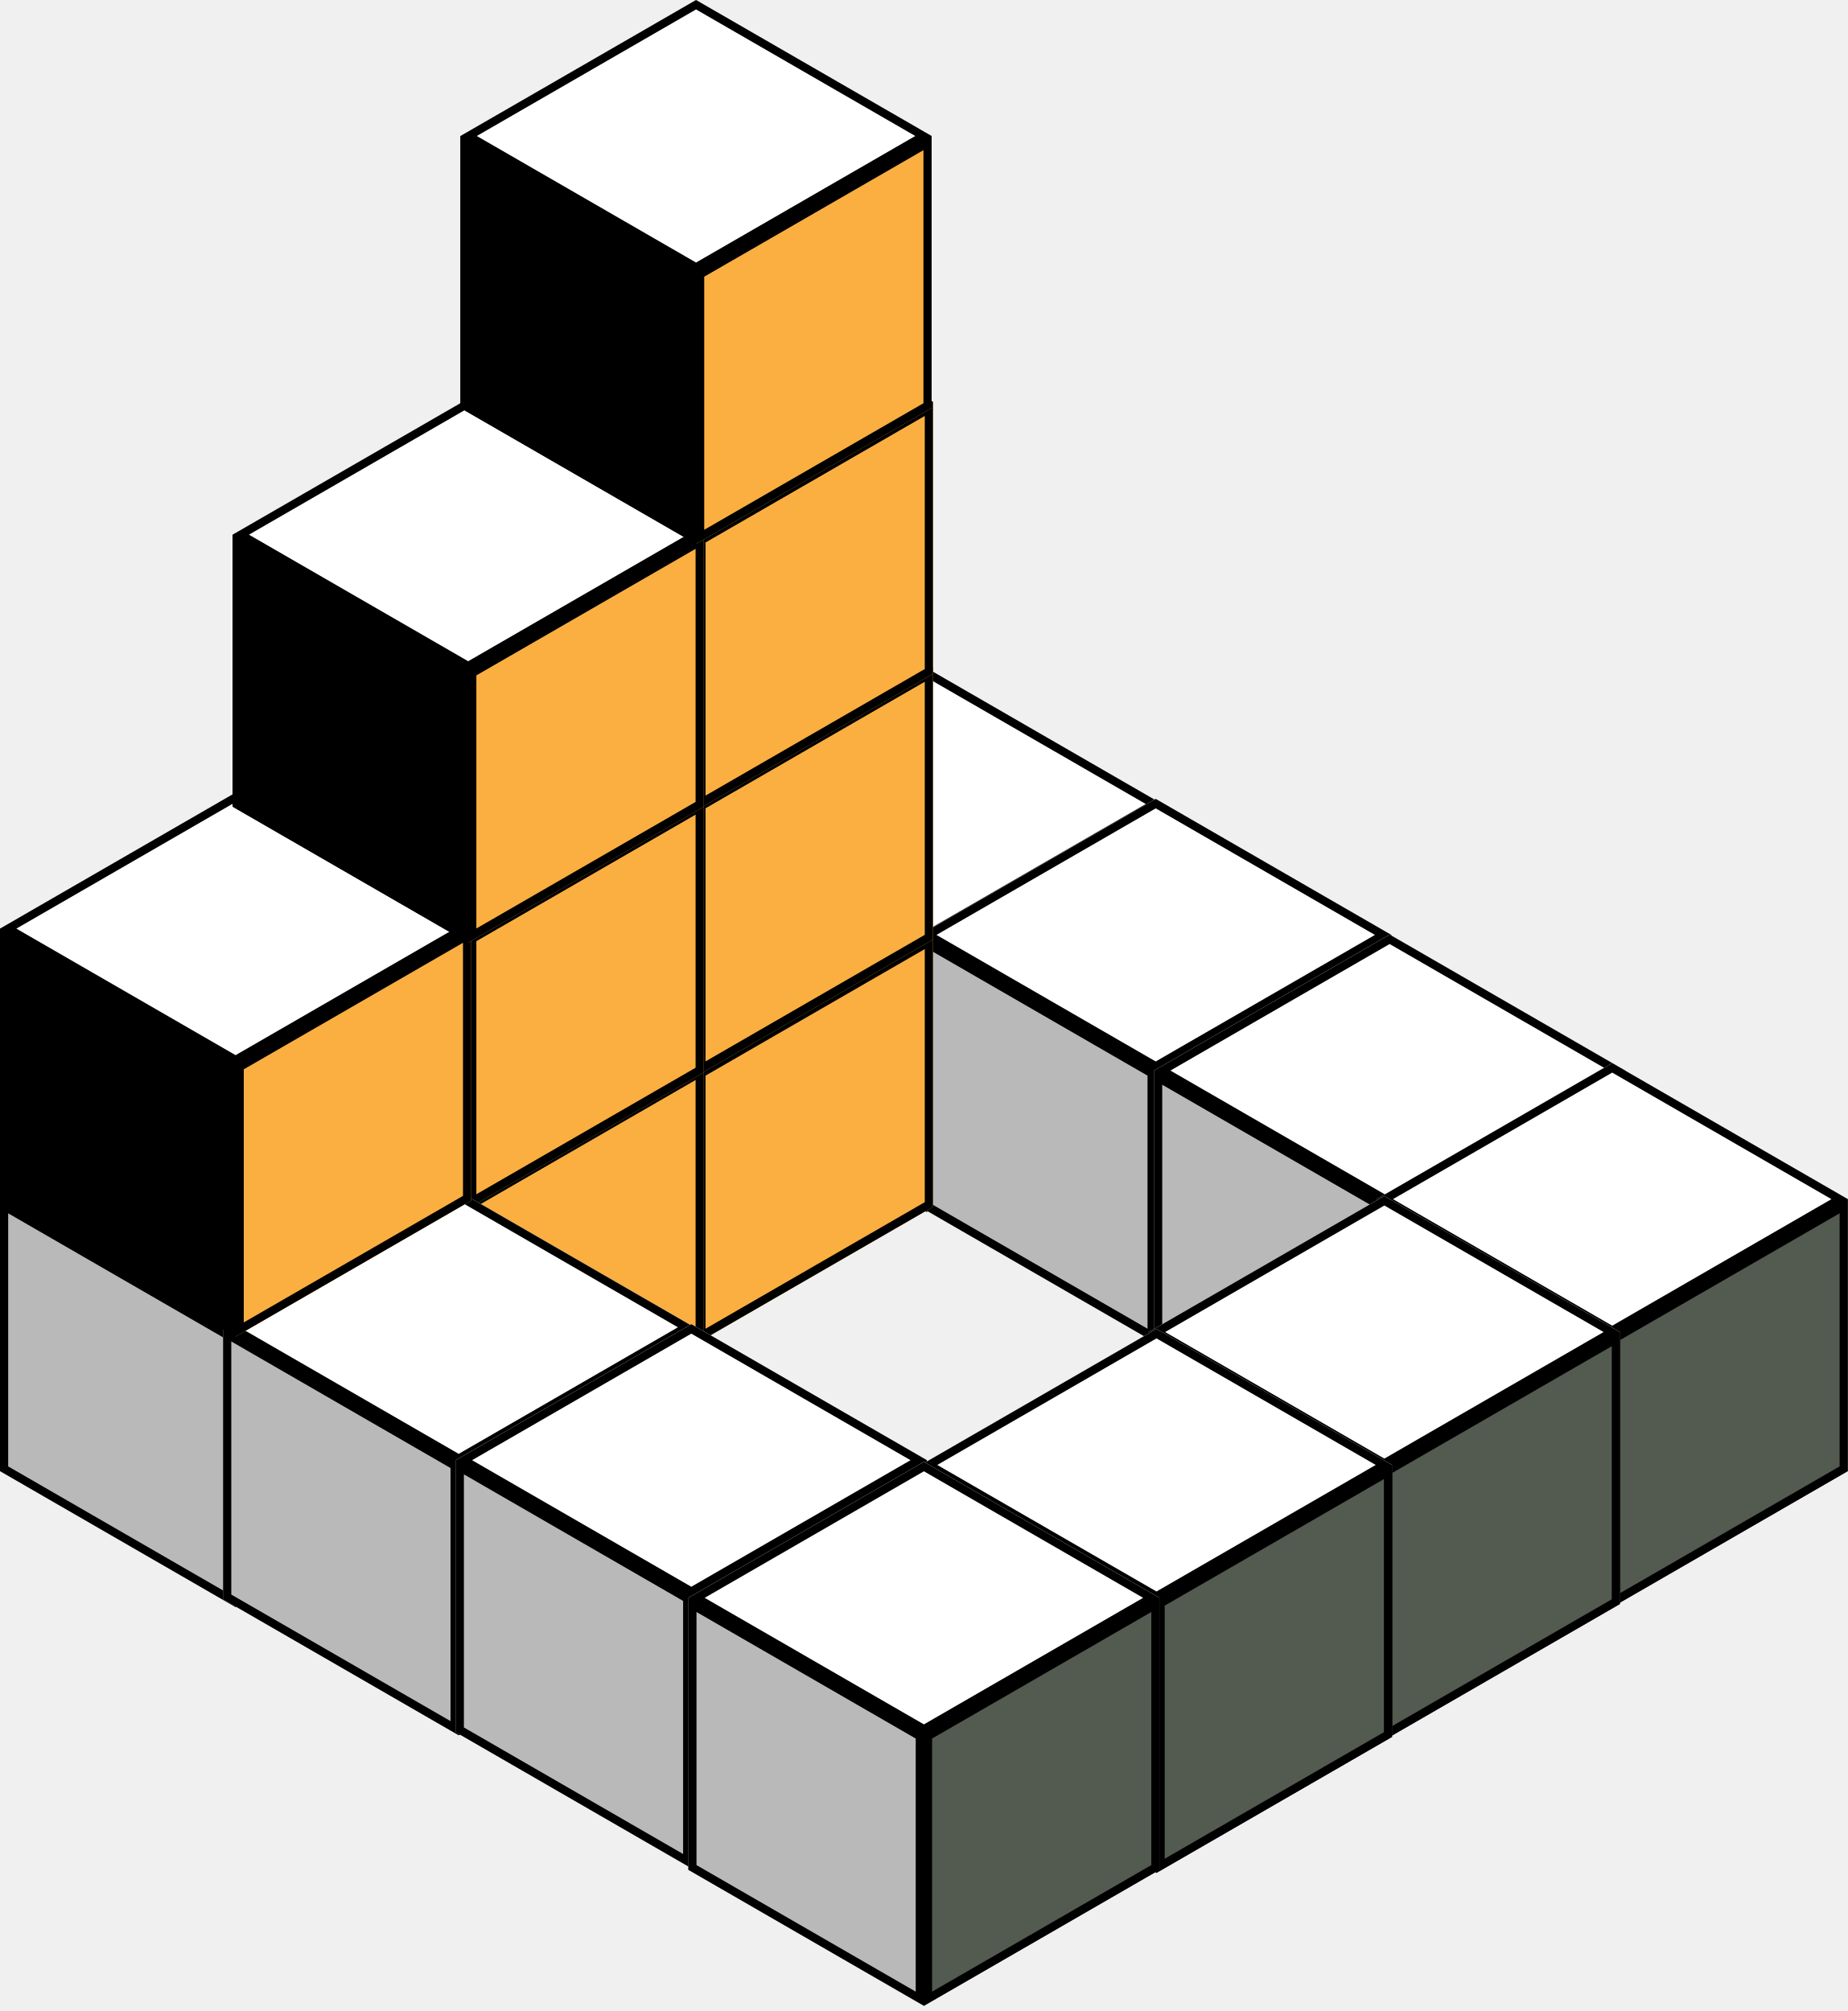
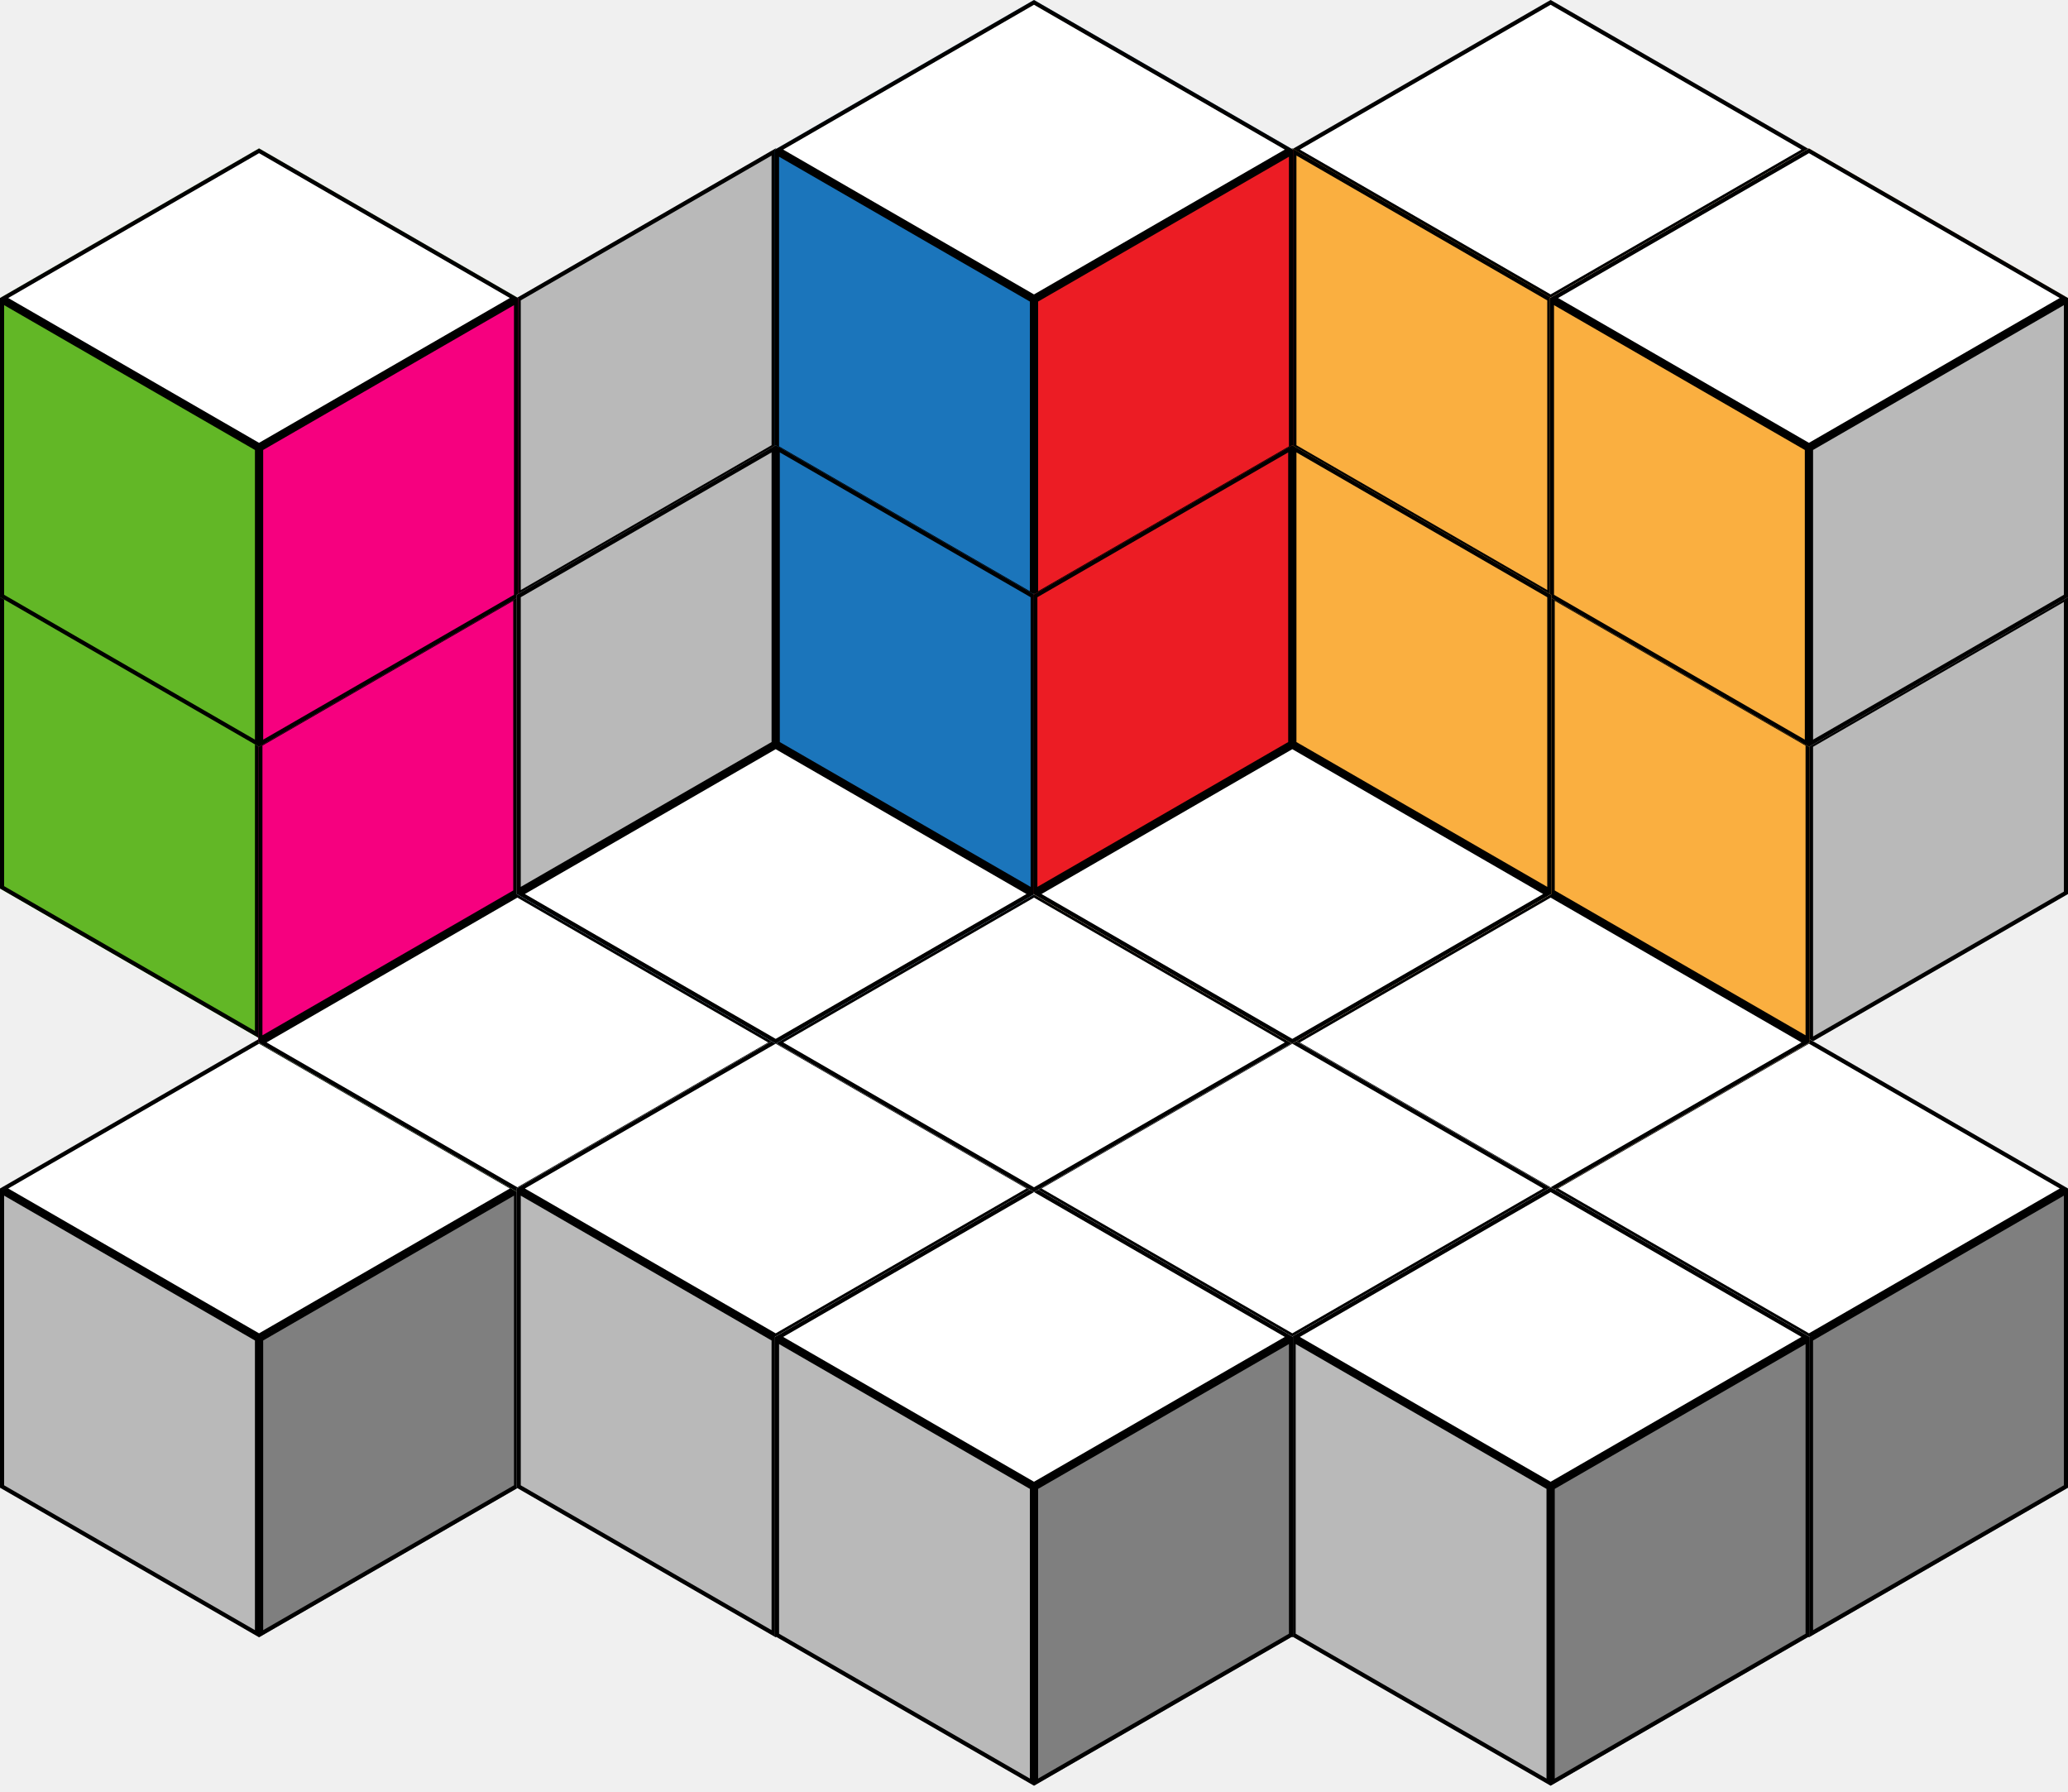
- <svg xmlns="http://www.w3.org/2000/svg" width="339" height="369" viewBox="0 0 339 369" fill="none">
-   <path d="M126.763 197.435V147.529L169.984 172.482V222.389L126.763 197.435Z" fill="#B9B9B9" />
-   <path d="M213.205 197.435L169.984 222.389V172.482L213.205 147.529V197.435Z" fill="#535A50" />
-   <path d="M126.763 147.529L169.984 122.575L213.205 147.529L169.984 172.482L126.763 147.529Z" fill="#535A50" />
-   <path d="M126.763 147.529L169.984 122.575L213.205 147.529L169.984 172.482L126.763 147.529Z" fill="white" />
-   <path d="M170.734 172.915V221.089L212.455 197.002V148.827L170.734 172.915ZM127.513 197.002L169.234 221.089V172.915L127.513 148.827V197.002ZM128.263 147.528L169.984 171.616L211.706 147.528L169.984 123.44L128.263 147.528Z" stroke="black" stroke-width="1.5" />
-   <path d="M168.808 221.455V171.549L212.029 196.502V246.409L168.808 221.455Z" fill="#B9B9B9" />
-   <path d="M255.249 221.455L212.029 246.409V196.502L255.249 171.549V221.455Z" fill="#535A50" />
-   <path d="M168.808 171.549L212.029 146.595L255.249 171.549L212.029 196.502L168.808 171.549Z" fill="#535A50" />
-   <path d="M168.808 171.549L212.029 146.595L255.249 171.549L212.029 196.502L168.808 171.549Z" fill="white" />
-   <path d="M212.778 196.935V245.109L254.499 221.022V172.847L212.778 196.935ZM169.558 221.022L211.278 245.109V196.935L169.558 172.847V221.022ZM170.308 171.548L212.028 195.636L253.75 171.548L212.028 147.46L170.308 171.548Z" stroke="black" stroke-width="1.5" />
-   <path d="M211.724 246.347V196.44L254.944 221.393V271.3L211.724 246.347Z" fill="#B9B9B9" />
-   <path d="M298.165 246.347L254.944 271.3V221.393L298.165 196.44V246.347Z" fill="#535A50" />
-   <path d="M211.724 196.44L254.944 171.486L298.165 196.44L254.944 221.393L211.724 196.44Z" fill="#535A50" />
-   <path d="M211.724 196.44L254.944 171.486L298.165 196.44L254.944 221.393L211.724 196.44Z" fill="white" />
-   <path d="M255.694 221.826V270L297.415 245.913V197.738L255.694 221.826ZM212.473 245.913L254.194 270V221.826L212.473 197.738V245.913ZM213.223 196.439L254.944 220.527L296.666 196.439L254.944 172.352L213.223 196.439Z" stroke="black" stroke-width="1.5" />
-   <path d="M84.719 221.455V171.549L127.939 196.502V246.409L84.719 221.455Z" fill="#B9B9B9" />
-   <path d="M171.16 221.455L127.939 246.409V196.502L171.16 171.549V221.455Z" fill="#FAAF40" />
-   <path d="M84.719 171.549L127.939 146.595L171.16 171.549L127.939 196.502L84.719 171.549Z" fill="#FAAF40" />
-   <path d="M84.719 171.549L127.939 146.595L171.16 171.549L127.939 196.502L84.719 171.549Z" fill="white" />
-   <path d="M128.689 196.935V245.109L170.41 221.022V172.847L128.689 196.935ZM85.469 221.022L127.189 245.109V196.935L85.469 172.847V221.022ZM86.219 171.548L127.939 195.636L169.661 171.548L127.939 147.46L86.219 171.548Z" stroke="black" stroke-width="1.5" />
-   <path d="M84.719 172.4V122.493L127.939 147.447V197.354L84.719 172.4Z" fill="#B9B9B9" />
-   <path d="M171.16 172.4L127.939 197.354V147.447L171.16 122.493V172.4Z" fill="#FAAF40" />
-   <path d="M84.719 122.493L127.939 97.54L171.16 122.493L127.939 147.447L84.719 122.493Z" fill="#FAAF40" />
-   <path d="M84.719 122.493L127.939 97.54L171.16 122.493L127.939 147.447L84.719 122.493Z" fill="white" />
-   <path d="M128.689 147.88V196.054L170.41 171.967V123.792L128.689 147.88ZM85.469 171.967L127.189 196.054V147.88L85.469 123.792V171.967ZM86.219 122.493L127.939 146.581L169.661 122.493L127.939 98.405L86.219 122.493Z" stroke="black" stroke-width="1.5" />
-   <path d="M84.719 123.63V73.723L127.939 98.677V148.584L84.719 123.63Z" fill="#B9B9B9" />
-   <path d="M171.16 123.63L127.939 148.584V98.677L171.16 73.723V123.63Z" fill="#FAAF40" />
-   <path d="M84.719 73.723L127.939 48.77L171.16 73.723L127.939 98.677L84.719 73.723Z" fill="#FAAF40" />
-   <path d="M84.719 73.723L127.939 48.77L171.16 73.723L127.939 98.677L84.719 73.723Z" fill="white" />
-   <path d="M128.689 99.11V147.284L170.41 123.197V75.022L128.689 99.11ZM85.469 123.197L127.189 147.284V99.11L85.469 75.022V123.197ZM86.219 73.723L127.939 97.811L169.661 73.723L127.939 49.635L86.219 73.723Z" stroke="black" stroke-width="1.5" />
-   <path d="M252.559 269.94V220.033L295.779 244.986V294.893L252.559 269.94Z" fill="#B9B9B9" />
-   <path d="M339 269.94L295.779 294.893V244.986L339 220.033V269.94Z" fill="#535A50" />
-   <path d="M252.559 220.033L295.779 195.08L339 220.033L295.779 244.986L252.559 220.033Z" fill="#535A50" />
-   <path d="M252.559 220.033L295.779 195.08L339 220.033L295.779 244.986L252.559 220.033Z" fill="white" />
-   <path d="M296.529 245.419V293.593L338.25 269.506V221.332L296.529 245.419ZM253.309 269.506L295.029 293.593V245.419L253.309 221.332V269.506ZM254.059 220.033L295.779 244.121L337.501 220.033L295.779 195.945L254.059 220.033Z" stroke="black" stroke-width="1.5" />
-   <path d="M42.674 245.476V195.569L85.894 220.522V270.429L42.674 245.476Z" fill="#B9B9B9" />
-   <path d="M129.115 245.476L85.894 270.429V220.522L129.115 195.569V245.476Z" fill="#FAAF40" />
-   <path d="M42.674 195.569L85.894 170.615L129.115 195.569L85.894 220.522L42.674 195.569Z" fill="#FAAF40" />
-   <path d="M42.674 195.569L85.894 170.615L129.115 195.569L85.894 220.522L42.674 195.569Z" fill="white" />
-   <path d="M86.644 220.955V269.129L128.365 245.042V196.867L86.644 220.955ZM43.424 245.042L85.144 269.129V220.955L43.424 196.867V245.042ZM44.174 195.568L85.894 219.656L127.616 195.568L85.894 171.48L44.174 195.568Z" stroke="black" stroke-width="1.5" />
-   <path d="M42.674 196.785V146.878L85.894 171.832V221.739L42.674 196.785Z" fill="#B9B9B9" />
-   <path d="M129.115 196.785L85.894 221.739V171.832L129.115 146.878V196.785Z" fill="#FAAF40" />
-   <path d="M42.674 146.878L85.894 121.925L129.115 146.878L85.894 171.832L42.674 146.878Z" fill="#FAAF40" />
-   <path d="M42.674 146.878L85.894 121.925L129.115 146.878L85.894 171.832L42.674 146.878Z" fill="white" />
-   <path d="M86.644 172.265V220.438L128.365 196.352V148.177L86.644 172.265ZM43.424 196.352L85.144 220.438V172.265L43.424 148.177V196.352ZM44.174 146.878L85.894 170.966L127.616 146.878L85.894 122.79L44.174 146.878Z" stroke="black" stroke-width="1.5" />
-   <path d="M-4.3253e-05 269.94V220.033L43.221 244.986V294.893L-4.3253e-05 269.94Z" fill="#B9B9B9" />
-   <path d="M86.441 269.94L43.221 294.893V244.986L86.441 220.033V269.94Z" fill="#535A50" />
-   <path d="M-4.3253e-05 220.033L43.221 195.08L86.441 220.033L43.221 244.986L-4.3253e-05 220.033Z" fill="#535A50" />
-   <path d="M-4.3253e-05 220.033L43.221 195.08L86.441 220.033L43.221 244.986L-4.3253e-05 220.033Z" fill="white" />
-   <path d="M43.971 245.419V293.593L85.691 269.506V221.332L43.971 245.419ZM0.75 269.506L42.471 293.593V245.419L0.75 221.332V269.506ZM1.5 220.033L43.221 244.121L84.942 220.033L43.221 195.945L1.5 220.033Z" stroke="black" stroke-width="1.5" />
-   <path d="M40.932 293.454V243.547L84.153 268.501V318.407L40.932 293.454Z" fill="#B9B9B9" />
-   <path d="M127.373 293.454L84.153 318.407V268.501L127.373 243.547V293.454Z" fill="#535A50" />
-   <path d="M40.932 243.547L84.153 218.594L127.373 243.547L84.153 268.501L40.932 243.547Z" fill="#535A50" />
-   <path d="M40.932 243.547L84.153 218.594L127.373 243.547L84.153 268.501L40.932 243.547Z" fill="white" />
-   <path d="M84.903 268.934V317.107L126.623 293.021V244.846L84.903 268.934ZM41.682 293.021L83.403 317.107V268.934L41.682 244.846V293.021ZM42.432 243.547L84.153 267.635L125.874 243.547L84.153 219.459L42.432 243.547Z" stroke="black" stroke-width="1.5" />
-   <path d="M83.606 317.839V267.932L126.826 292.886V342.793L83.606 317.839Z" fill="#B9B9B9" />
-   <path d="M170.047 317.839L126.826 342.793V292.886L170.047 267.932V317.839Z" fill="#535A50" />
-   <path d="M83.606 267.932L126.826 242.979L170.047 267.932L126.826 292.886L83.606 267.932Z" fill="#535A50" />
-   <path d="M83.606 267.932L126.826 242.979L170.047 267.932L126.826 292.886L83.606 267.932Z" fill="white" />
-   <path d="M127.576 293.319V341.493L169.297 317.406V269.231L127.576 293.319ZM84.356 317.406L126.076 341.493V293.319L84.356 269.231V317.406ZM85.106 267.932L126.826 292.02L168.548 267.932L126.826 243.844L85.106 267.932Z" stroke="black" stroke-width="1.5" />
-   <path d="M210.756 294.325V244.418L253.977 269.372V319.279L210.756 294.325Z" fill="#B9B9B9" />
-   <path d="M297.197 294.325L253.977 319.279V269.372L297.197 244.418V294.325Z" fill="#535A50" />
-   <path d="M210.756 244.418L253.977 219.465L297.197 244.418L253.977 269.372L210.756 244.418Z" fill="#535A50" />
-   <path d="M210.756 244.418L253.977 219.465L297.197 244.418L253.977 269.372L210.756 244.418Z" fill="white" />
-   <path d="M254.727 269.805V317.979L296.447 293.892V245.717L254.727 269.805ZM211.506 293.892L253.227 317.979V269.805L211.506 245.717V293.892ZM212.256 244.418L253.977 268.506L295.698 244.418L253.977 220.33L212.256 244.418Z" stroke="black" stroke-width="1.5" />
-   <path d="M168.953 318.71V268.803L212.174 293.756V343.663L168.953 318.71Z" fill="#B9B9B9" />
-   <path d="M255.394 318.71L212.174 343.663V293.756L255.394 268.803V318.71Z" fill="#535A50" />
-   <path d="M168.953 268.803L212.174 243.85L255.394 268.803L212.174 293.756L168.953 268.803Z" fill="#535A50" />
-   <path d="M168.953 268.803L212.174 243.85L255.394 268.803L212.174 293.756L168.953 268.803Z" fill="white" />
-   <path d="M212.924 294.189V342.363L254.644 318.276V270.102L212.924 294.189ZM169.703 318.276L211.424 342.363V294.189L169.703 270.102V318.276ZM170.453 268.803L212.174 292.891L253.895 268.803L212.174 244.715L170.453 268.803Z" stroke="black" stroke-width="1.5" />
-   <path d="M126.279 343.095V293.188L169.5 318.142V368.049L126.279 343.095Z" fill="#B9B9B9" />
-   <path d="M212.721 343.095L169.5 368.049V318.142L212.721 293.188V343.095Z" fill="#535A50" />
-   <path d="M126.279 293.188L169.5 268.235L212.721 293.188L169.5 318.142L126.279 293.188Z" fill="#535A50" />
-   <path d="M126.279 293.188L169.5 268.235L212.721 293.188L169.5 318.142L126.279 293.188Z" fill="white" />
-   <path d="M170.25 318.575V366.749L211.971 342.662V294.487L170.25 318.575ZM127.029 342.662L168.75 366.749V318.575L127.029 294.487V342.662ZM127.779 293.188L169.5 317.276L211.222 293.188L169.5 269.1L127.779 293.188Z" stroke="black" stroke-width="1.5" />
-   <path d="M-4.3253e-05 220.299V170.392L43.221 195.346V245.253L-4.3253e-05 220.299Z" fill="black" />
-   <path d="M86.441 220.299L43.221 245.253V195.346L86.441 170.392V220.299Z" fill="#FAAF40" />
-   <path d="M-4.3253e-05 170.392L43.221 145.439L86.441 170.392L43.221 195.346L-4.3253e-05 170.392Z" fill="#FAAF40" />
-   <path d="M-4.3253e-05 170.392L43.221 145.439L86.441 170.392L43.221 195.346L-4.3253e-05 170.392Z" fill="white" />
-   <path d="M43.971 195.779V243.953L85.691 219.866V171.691L43.971 195.779ZM0.75 219.866L42.471 243.953V195.779L0.75 171.691V219.866ZM1.5 170.392L43.221 194.48L84.942 170.392L43.221 146.304L1.5 170.392Z" stroke="black" stroke-width="1.5" />
-   <path d="M42.674 148.015V98.108L85.894 123.062V172.968L42.674 148.015Z" fill="black" />
-   <path d="M129.115 148.015L85.894 172.968V123.062L129.115 98.108V148.015Z" fill="#FAAF40" />
-   <path d="M42.674 98.108L85.894 73.155L129.115 98.108L85.894 123.062L42.674 98.108Z" fill="#FAAF40" />
-   <path d="M42.674 98.108L85.894 73.155L129.115 98.108L85.894 123.062L42.674 98.108Z" fill="white" />
-   <path d="M86.644 123.495V171.668L128.365 147.582V99.407L86.644 123.495ZM43.424 147.582L85.144 171.668V123.495L43.424 99.407V147.582ZM44.174 98.108L85.894 122.196L127.616 98.108L85.894 74.02L44.174 98.108Z" stroke="black" stroke-width="1.5" />
-   <path d="M84.477 74.86V24.953L127.697 49.907V99.814L84.477 74.86Z" fill="black" />
-   <path d="M170.918 74.86L127.697 99.814V49.907L170.918 24.953V74.86Z" fill="#FAAF40" />
-   <path d="M84.477 24.953L127.697 0L170.918 24.953L127.697 49.907L84.477 24.953Z" fill="#FAAF40" />
-   <path d="M84.477 24.953L127.697 0L170.918 24.953L127.697 49.907L84.477 24.953Z" fill="white" />
-   <path d="M128.447 50.34V98.514L170.168 74.427V26.252L128.447 50.34ZM85.226 74.427L126.947 98.514V50.34L85.226 26.252V74.427ZM85.976 24.953L127.697 49.041L169.419 24.953L127.697 0.865L85.976 24.953Z" stroke="black" stroke-width="1.5" />
+ <svg xmlns="http://www.w3.org/2000/svg" width="284" height="246" viewBox="0 0 284 246" fill="none">
+   <path d="M71.153 122.002V80.922L35.576 101.462V142.542L71.153 122.002Z" fill="#F6007F" />
+   <path d="M0 122.002L35.576 142.542V101.462L0 80.922V122.002Z" fill="#62B726" />
+   <path d="M71.153 80.922L35.576 60.382L0 80.922L35.576 101.462L71.153 80.922Z" fill="#62B726" />
+   <path d="M71.153 80.922L35.576 60.382L0 80.922L35.576 101.462L71.153 80.922Z" fill="white" />
+   <path d="M35.293 101.625V142.051L0.283 121.838V81.412L35.293 101.625ZM70.869 121.838L35.859 142.051V101.625L70.869 81.412V121.838ZM70.586 80.922L35.576 101.135L0.565 80.922L35.576 60.708L70.586 80.922Z" stroke="black" stroke-width="0.566" />
+   <path d="M284 122.757V81.677L248.424 102.217V143.297L284 122.757Z" fill="#B9B9B9" />
+   <path d="M212.847 122.757L248.424 143.297V102.217L212.847 81.677V122.757Z" fill="#FAAF40" />
+   <path d="M284 81.677L248.424 61.137L212.847 81.677L248.424 102.217L284 81.677Z" fill="#FAAF40" />
+   <path d="M284 81.677L248.424 61.137L212.847 81.677L248.424 102.217L284 81.677Z" fill="white" />
+   <path d="M248.14 102.38V142.806L213.131 122.593V82.167L248.14 102.38ZM283.716 122.593L248.707 142.806V102.38L283.716 82.167V122.593ZM283.433 81.677L248.424 101.89L213.413 81.677L248.424 61.463L283.433 81.677Z" stroke="black" stroke-width="0.566" />
+   <path d="M212.847 204.272V163.192L248.424 183.732V224.812L212.847 204.272Z" fill="#B9B9B9" />
+   <path d="M284 204.272L248.424 224.812V183.732L284 163.192V204.272Z" fill="#7F7F7F" />
+   <path d="M212.847 163.192L248.424 142.652L284 163.192L248.424 183.732L212.847 163.192Z" fill="#7F7F7F" />
+   <path d="M212.847 163.192L248.424 142.652L284 163.192L248.424 183.732L212.847 163.192Z" fill="white" />
+   <path d="M248.707 183.896V224.321L283.717 204.108V163.683L248.707 183.896ZM213.131 204.108L248.141 224.321V183.896L213.131 163.683V204.108ZM213.414 163.192L248.424 183.405L283.435 163.192L248.424 142.979L213.414 163.192Z" stroke="black" stroke-width="0.566" />
+   <path d="M-2.99383e-05 204.272V163.192L35.576 183.732V224.812L-2.99383e-05 204.272Z" fill="#B9B9B9" />
+   <path d="M71.153 204.272L35.576 224.812V183.732L71.153 163.192V204.272Z" fill="#7F7F7F" />
+   <path d="M-2.99383e-05 163.192L35.576 142.652L71.153 163.192L35.576 183.732L-2.99383e-05 163.192Z" fill="#7F7F7F" />
+   <path d="M-2.99383e-05 163.192L35.576 142.652L71.153 163.192L35.576 183.732L-2.99383e-05 163.192Z" fill="white" />
+   <path d="M35.86 183.896V224.321L70.869 204.108V163.683L35.86 183.896ZM0.283 204.108L35.293 224.321V183.896L0.283 163.683V204.108ZM0.567 163.192L35.576 183.405L70.587 163.192L35.576 142.979L0.567 163.192Z" stroke="black" stroke-width="0.566" />
+   <path d="M177.373 61.62V20.54L212.949 41.08V82.16L177.373 61.62Z" fill="#B9B9B9" />
+   <path d="M248.525 61.62L212.949 82.16V41.08L248.525 20.54V61.62Z" fill="#7F7F7F" />
+   <path d="M177.373 20.54L212.949 0L248.525 20.54L212.949 41.08L177.373 20.54Z" fill="#7F7F7F" />
+   <path d="M177.373 20.54L212.949 0L248.525 20.54L212.949 41.08L177.373 20.54Z" fill="white" />
+   <path d="M213.232 41.243V81.669L248.242 61.456V21.03L213.232 41.243ZM177.656 61.456L212.666 81.669V41.243L177.656 21.03V61.456ZM177.939 20.54L212.949 40.753L247.96 20.54L212.949 0.326L177.939 20.54Z" stroke="black" stroke-width="0.566" />
+   <path d="M106.424 102.378V61.298L142 81.838V122.918L106.424 102.378Z" fill="#B9B9B9" />
+   <path d="M177.576 102.378L142 122.918V81.838L177.576 61.298V102.378Z" fill="#7F7F7F" />
+   <path d="M106.424 61.298L142 40.758L177.576 61.298L142 81.838L106.424 61.298Z" fill="#7F7F7F" />
+   <path d="M106.424 61.298L142 40.758L177.576 61.298L142 81.838L106.424 61.298Z" fill="white" />
+   <path d="M142.283 82.001V122.427L177.293 102.214V61.788L142.283 82.001ZM106.707 102.214L141.717 122.427V82.001L106.707 61.788V102.214ZM106.99 61.298L142 81.511L177.011 61.298L142 41.084L106.99 61.298Z" stroke="black" stroke-width="0.566" />
+   <path d="M70.949 122.757V81.677L106.525 102.217V143.297L70.949 122.757Z" fill="#B9B9B9" />
+   <path d="M142.102 122.757L106.525 143.297V102.217L142.102 81.677V122.757Z" fill="#7F7F7F" />
+   <path d="M70.949 81.677L106.525 61.137L142.102 81.677L106.525 102.217L70.949 81.677Z" fill="#7F7F7F" />
+   <path d="M70.949 81.677L106.525 61.137L142.102 81.677L106.525 102.217L70.949 81.677Z" fill="white" />
+   <path d="M106.809 102.38V142.806L141.818 122.593V82.167L106.809 102.38ZM71.233 122.593L106.242 142.806V102.38L71.233 82.167V122.593ZM71.516 81.677L106.526 101.89L141.536 81.677L106.526 61.463L71.516 81.677Z" stroke="black" stroke-width="0.566" />
+   <path d="M141.898 122.757V81.677L177.474 102.217V143.297L141.898 122.757Z" fill="#B9B9B9" />
+   <path d="M213.051 122.757L177.474 143.297V102.217L213.051 81.677V122.757Z" fill="#7F7F7F" />
+   <path d="M141.898 81.677L177.474 61.137L213.051 81.677L177.474 102.217L141.898 81.677Z" fill="#7F7F7F" />
+   <path d="M141.898 81.677L177.474 61.137L213.051 81.677L177.474 102.217L141.898 81.677Z" fill="white" />
+   <path d="M177.758 102.38V142.806L212.768 122.593V82.167L177.758 102.38ZM142.182 122.593L177.191 142.806V102.38L142.182 82.167V122.593ZM142.465 81.677L177.475 101.89L212.485 81.677L177.475 61.463L142.465 81.677Z" stroke="black" stroke-width="0.566" />
+   <path d="M106.424 143.136V102.056L142 122.596V163.676L106.424 143.136Z" fill="#B9B9B9" />
+   <path d="M177.576 143.136L142 163.676V122.596L177.576 102.056V143.136Z" fill="#7F7F7F" />
+   <path d="M106.424 102.056L142 81.516L177.576 102.056L142 122.596L106.424 102.056Z" fill="#7F7F7F" />
+   <path d="M106.424 102.056L142 81.516L177.576 102.056L142 122.596L106.424 102.056Z" fill="white" />
+   <path d="M142.283 122.759V163.185L177.293 142.972V102.546L142.283 122.759ZM106.707 142.972L141.717 163.185V122.759L106.707 102.546V142.972ZM106.99 102.056L142 122.269L177.011 102.056L142 81.842L106.99 102.056Z" stroke="black" stroke-width="0.566" />
+   <path d="M70.949 122.435L106.525 101.895L142.102 122.435L106.525 142.975L70.949 122.435Z" fill="#7F7F7F" />
+   <path d="M70.949 122.435L106.525 101.895L142.102 122.435L106.525 142.975L70.949 122.435Z" fill="white" />
+   <path d="M71.516 122.435L106.526 142.647L141.536 122.435L106.526 102.221L71.516 122.435Z" stroke="black" stroke-width="0.566" />
+   <path d="M141.898 122.435L177.474 101.895L213.051 122.435L177.474 142.975L141.898 122.435Z" fill="#7F7F7F" />
+   <path d="M141.898 122.435L177.474 101.895L213.051 122.435L177.474 142.975L141.898 122.435Z" fill="white" />
+   <path d="M142.465 122.435L177.475 142.647L212.485 122.435L177.475 102.221L142.465 122.435Z" stroke="black" stroke-width="0.566" />
+   <path d="M106.424 61.298V102.378L142 81.838V40.758L106.424 61.298Z" fill="#B9B9B9" />
+   <path d="M177.576 61.298L142 40.758V81.838L177.576 102.378V61.298Z" fill="#7F7F7F" />
+   <path d="M106.424 102.378L142 122.918L177.576 102.378L142 81.838L106.424 102.378Z" fill="#7F7F7F" />
+   <path d="M106.424 102.378L142 122.918L177.576 102.378L142 81.838L106.424 102.378Z" fill="white" />
+   <path d="M142.283 81.675V41.249L177.293 61.462V101.888L142.283 81.675ZM106.707 61.462L141.717 41.249V81.675L106.707 101.888V61.462ZM106.99 102.378L142 82.165L177.011 102.378L142 122.592L106.99 102.378Z" stroke="black" stroke-width="0.566" />
+   <path d="M70.949 40.919V81.999L106.525 61.459V20.379L70.949 40.919Z" fill="#B9B9B9" />
+   <path d="M142.102 40.919L106.525 20.379V61.459L142.102 81.999V40.919Z" fill="white" />
+   <path d="M70.949 81.999L106.525 102.539L142.102 81.999L106.525 61.459L70.949 81.999Z" fill="white" />
+   <path d="M70.949 81.999L106.525 102.539L142.102 81.999L106.525 61.459L70.949 81.999Z" fill="white" />
+   <path d="M106.809 61.296V20.87L141.818 41.083V81.509L106.809 61.296ZM71.233 41.083L106.242 20.87V61.296L71.233 81.509V41.083ZM71.516 81.999L106.526 61.786L141.536 81.999L106.526 102.213L71.516 81.999Z" stroke="black" stroke-width="0.566" />
+   <path d="M141.898 40.919V81.999L177.474 61.459V20.379L141.898 40.919Z" fill="#B9B9B9" />
+   <path d="M213.051 40.919L177.474 20.379V61.459L213.051 81.999V40.919Z" fill="#FAAF40" />
+   <path d="M141.898 81.999L177.474 102.539L213.051 81.999L177.474 61.459L141.898 81.999Z" fill="#FAAF40" />
+   <path d="M141.898 81.999L177.474 102.539L213.051 81.999L177.474 61.459L141.898 81.999Z" fill="white" />
+   <path d="M177.758 61.296V20.87L212.768 41.083V81.509L177.758 61.296ZM142.182 41.083L177.191 20.87V61.296L142.182 81.509V41.083ZM142.465 81.999L177.475 61.786L212.485 81.999L177.475 102.213L142.465 81.999Z" stroke="black" stroke-width="0.566" />
+   <path d="M35.475 102.056V143.136L71.051 122.596V81.516L35.475 102.056Z" fill="#F6007F" />
+   <path d="M106.627 102.056L71.051 81.516V122.596L106.627 143.136V102.056Z" fill="#62B726" />
+   <path d="M35.475 143.136L71.051 163.676L106.627 143.136L71.051 122.596L35.475 143.136Z" fill="#62B726" />
+   <path d="M35.475 143.136L71.051 163.676L106.627 143.136L71.051 122.596L35.475 143.136Z" fill="white" />
+   <path d="M71.334 122.433V82.007L106.344 102.22V142.646L71.334 122.433ZM35.758 102.22L70.768 82.007V122.433L35.758 142.646V102.22ZM36.041 143.136L71.051 122.923L106.062 143.136L71.051 163.35L36.041 143.136Z" stroke="black" stroke-width="0.566" />
+   <path d="M177.373 102.056V143.136L212.949 122.596V81.516L177.373 102.056Z" fill="#B9B9B9" />
+   <path d="M248.525 102.056L212.949 81.516V122.596L248.525 143.136V102.056Z" fill="#FAAF40" />
+   <path d="M177.373 143.136L212.949 163.676L248.525 143.136L212.949 122.596L177.373 143.136Z" fill="#FAAF40" />
+   <path d="M177.373 143.136L212.949 163.676L248.525 143.136L212.949 122.596L177.373 143.136Z" fill="white" />
+   <path d="M213.232 122.433V82.007L248.242 102.22V142.646L213.232 122.433ZM177.656 102.22L212.666 82.007V122.433L177.656 142.646V102.22ZM177.939 143.136L212.949 122.923L247.96 143.136L212.949 163.35L177.939 143.136Z" stroke="black" stroke-width="0.566" />
+   <path d="M141.898 204.272V163.192L177.474 183.732V224.812L141.898 204.272Z" fill="#B9B9B9" />
+   <path d="M213.051 204.272L177.474 224.812V183.732L213.051 163.192V204.272Z" fill="#7F7F7F" />
+   <path d="M141.898 163.192L177.474 142.652L213.051 163.192L177.474 183.732L141.898 163.192Z" fill="#7F7F7F" />
+   <path d="M141.898 163.192L177.474 142.652L213.051 163.192L177.474 183.732L141.898 163.192Z" fill="white" />
+   <path d="M177.758 183.896V224.321L212.768 204.108V163.683L177.758 183.896ZM142.182 204.108L177.191 224.321V183.896L142.182 163.683V204.108ZM142.465 163.192L177.475 183.405L212.485 163.192L177.475 142.979L142.465 163.192Z" stroke="black" stroke-width="0.566" />
+   <path d="M177.373 224.651V183.571L212.949 204.111V245.191L177.373 224.651Z" fill="#B9B9B9" />
+   <path d="M248.525 224.651L212.949 245.191V204.111L248.525 183.571V224.651Z" fill="#7F7F7F" />
+   <path d="M177.373 183.571L212.949 163.031L248.525 183.571L212.949 204.111L177.373 183.571Z" fill="#7F7F7F" />
+   <path d="M177.373 183.571L212.949 163.031L248.525 183.571L212.949 204.111L177.373 183.571Z" fill="white" />
+   <path d="M213.232 204.274V244.7L248.242 224.487V184.062L213.232 204.274ZM177.656 224.487L212.666 244.7V204.274L177.656 184.062V224.487ZM177.939 183.571L212.949 203.784L247.96 183.571L212.949 163.357L177.939 183.571Z" stroke="black" stroke-width="0.566" />
+   <path d="M70.949 204.272V163.192L106.525 183.732V224.812L70.949 204.272Z" fill="#B9B9B9" />
+   <path d="M142.102 204.272L106.525 224.812V183.732L142.102 163.192V204.272Z" fill="#7F7F7F" />
+   <path d="M70.949 163.192L106.525 142.652L142.102 163.192L106.525 183.732L70.949 163.192Z" fill="#7F7F7F" />
+   <path d="M70.949 163.192L106.525 142.652L142.102 163.192L106.525 183.732L70.949 163.192Z" fill="white" />
+   <path d="M106.809 183.896V224.321L141.819 204.108V163.683L106.809 183.896ZM71.233 204.108L106.242 224.321V183.896L71.233 163.683V204.108ZM71.516 163.192L106.526 183.405L141.536 163.192L106.526 142.979L71.516 163.192Z" stroke="black" stroke-width="0.566" />
+   <path d="M106.424 224.651V183.571L142 204.111V245.191L106.424 224.651Z" fill="#B9B9B9" />
+   <path d="M177.576 224.651L142 245.191V204.111L177.576 183.571V224.651Z" fill="#7F7F7F" />
+   <path d="M106.424 183.571L142 163.031L177.576 183.571L142 204.111L106.424 183.571Z" fill="#7F7F7F" />
+   <path d="M106.424 183.571L142 163.031L177.576 183.571L142 204.111L106.424 183.571Z" fill="white" />
+   <path d="M142.283 204.274V244.7L177.293 224.487V184.062L142.283 204.274ZM106.707 224.487L141.717 244.7V204.274L106.707 184.062V224.487ZM106.99 183.571L142 203.784L177.011 183.571L142 163.357L106.99 183.571Z" stroke="black" stroke-width="0.566" />
+   <path d="M71.153 81.999V40.919L35.576 61.459V102.539L71.153 81.999Z" fill="#F6007F" />
+   <path d="M0 81.999L35.576 102.539V61.459L0 40.919V81.999Z" fill="#62B726" />
+   <path d="M71.153 40.919L35.576 20.379L0 40.919L35.576 61.459L71.153 40.919Z" fill="#62B726" />
+   <path d="M71.153 40.919L35.576 20.379L0 40.919L35.576 61.459L71.153 40.919Z" fill="white" />
+   <path d="M35.293 61.622V102.048L0.283 81.835V41.409L35.293 61.622ZM70.869 81.835L35.859 102.048V61.622L70.869 41.409V81.835ZM70.586 40.919L35.576 61.132L0.565 40.919L35.576 20.705L70.586 40.919Z" stroke="black" stroke-width="0.566" />
+   <path d="M177.576 61.62V20.54L142 41.08V82.16L177.576 61.62Z" fill="#EC1C24" />
+   <path d="M106.424 61.62L142 82.16V41.08L106.424 20.54V61.62Z" fill="#1B75BB" />
+   <path d="M177.576 20.54L142 0L106.424 20.54L142 41.08L177.576 20.54Z" fill="#1B75BB" />
+   <path d="M177.576 20.54L142 0L106.424 20.54L142 41.08L177.576 20.54Z" fill="white" />
+   <path d="M141.717 41.243V81.669L106.707 61.456V21.03L141.717 41.243ZM177.293 61.456L142.283 81.669V41.243L177.293 21.03V61.456ZM177.01 20.54L142 40.753L106.989 20.54L142 0.326L177.01 20.54Z" stroke="black" stroke-width="0.566" />
+   <path d="M284 81.999V40.919L248.424 61.459V102.539L284 81.999Z" fill="#B9B9B9" />
+   <path d="M212.847 81.999L248.424 102.539V61.459L212.847 40.919V81.999Z" fill="#FAAF40" />
+   <path d="M284 40.919L248.424 20.379L212.847 40.919L248.424 61.459L284 40.919Z" fill="#FAAF40" />
+   <path d="M284 40.919L248.424 20.379L212.847 40.919L248.424 61.459L284 40.919Z" fill="white" />
+   <path d="M248.14 61.622V102.048L213.131 81.835V41.409L248.14 61.622ZM283.716 81.835L248.707 102.048V61.622L283.716 41.409V81.835ZM283.433 40.919L248.424 61.132L213.413 40.919L248.424 20.705L283.433 40.919Z" stroke="black" stroke-width="0.566" />
+   <path d="M106.424 102.056V143.136L142 122.596V81.516L106.424 102.056Z" fill="#B9B9B9" />
+   <path d="M177.576 102.056L142 81.516V122.596L177.576 143.136V102.056Z" fill="#7F7F7F" />
+   <path d="M106.424 143.136L142 163.676L177.576 143.136L142 122.596L106.424 143.136Z" fill="#7F7F7F" />
+   <path d="M106.424 143.136L142 163.676L177.576 143.136L142 122.596L106.424 143.136Z" fill="white" />
+   <path d="M142.283 122.433V82.007L177.293 102.22V142.646L142.283 122.433ZM106.707 102.22L141.717 82.007V122.433L106.707 142.646V102.22ZM106.99 143.136L142 122.923L177.011 143.136L142 163.35L106.99 143.136Z" stroke="black" stroke-width="0.566" />
+   <path d="M70.949 81.677V122.757L106.525 102.217V61.137L70.949 81.677Z" fill="#B9B9B9" />
+   <path d="M142.102 81.677L106.525 61.137V102.217L142.102 122.757V81.677Z" fill="#1B75BB" />
+   <path d="M70.949 122.757L106.525 143.297L142.102 122.757L106.525 102.217L70.949 122.757Z" fill="#1B75BB" />
+   <path d="M70.949 122.757L106.525 143.297L142.102 122.757L106.525 102.217L70.949 122.757Z" fill="white" />
+   <path d="M106.809 102.054V61.628L141.818 81.841V122.267L106.809 102.054ZM71.233 81.841L106.242 61.628V102.054L71.233 122.267V81.841ZM71.516 122.757L106.526 102.544L141.536 122.757L106.526 142.971L71.516 122.757Z" stroke="black" stroke-width="0.566" />
+   <path d="M141.898 81.677V122.757L177.474 102.217V61.137L141.898 81.677Z" fill="#EC1C24" />
+   <path d="M213.051 81.677L177.474 61.137V102.217L213.051 122.757V81.677Z" fill="#FAAF40" />
+   <path d="M141.898 122.757L177.474 143.297L213.051 122.757L177.474 102.217L141.898 122.757Z" fill="#FAAF40" />
+   <path d="M141.898 122.757L177.474 143.297L213.051 122.757L177.474 102.217L141.898 122.757Z" fill="white" />
+   <path d="M177.758 102.054V61.628L212.768 81.841V122.267L177.758 102.054ZM142.182 81.841L177.191 61.628V102.054L142.182 122.267V81.841ZM142.465 122.757L177.475 102.544L212.485 122.757L177.475 142.971L142.465 122.757Z" stroke="black" stroke-width="0.566" />
</svg>
